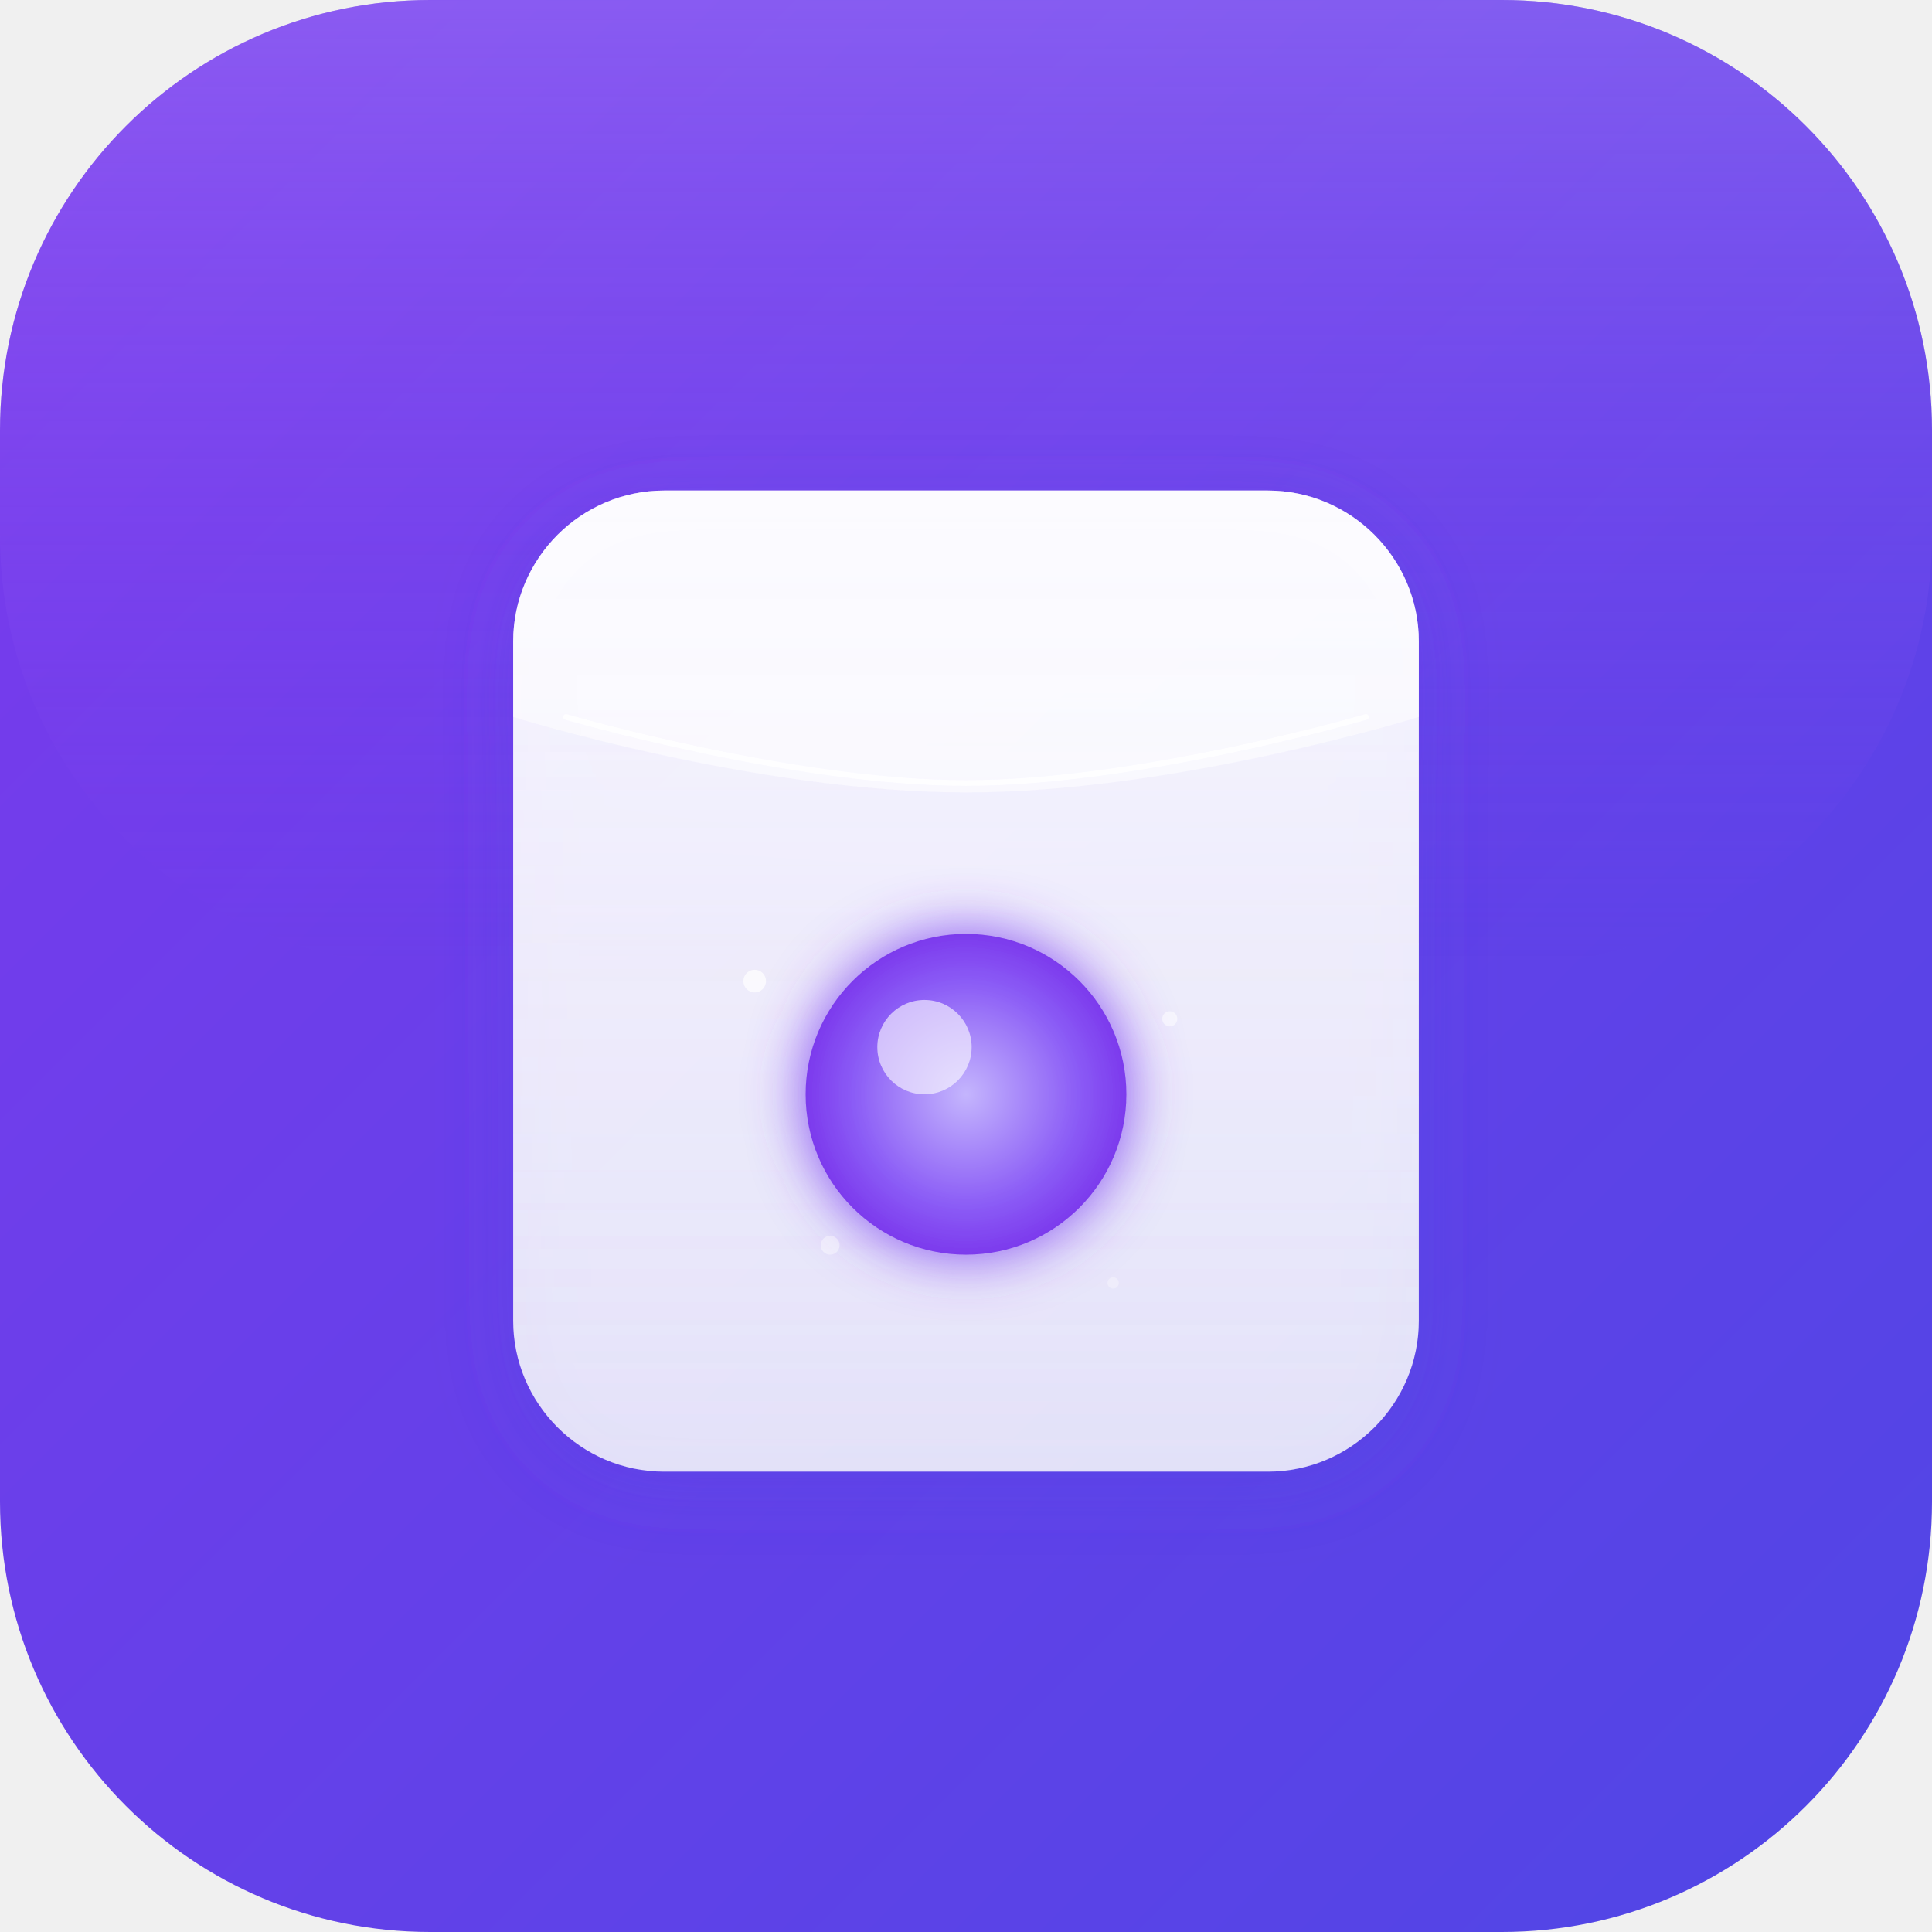
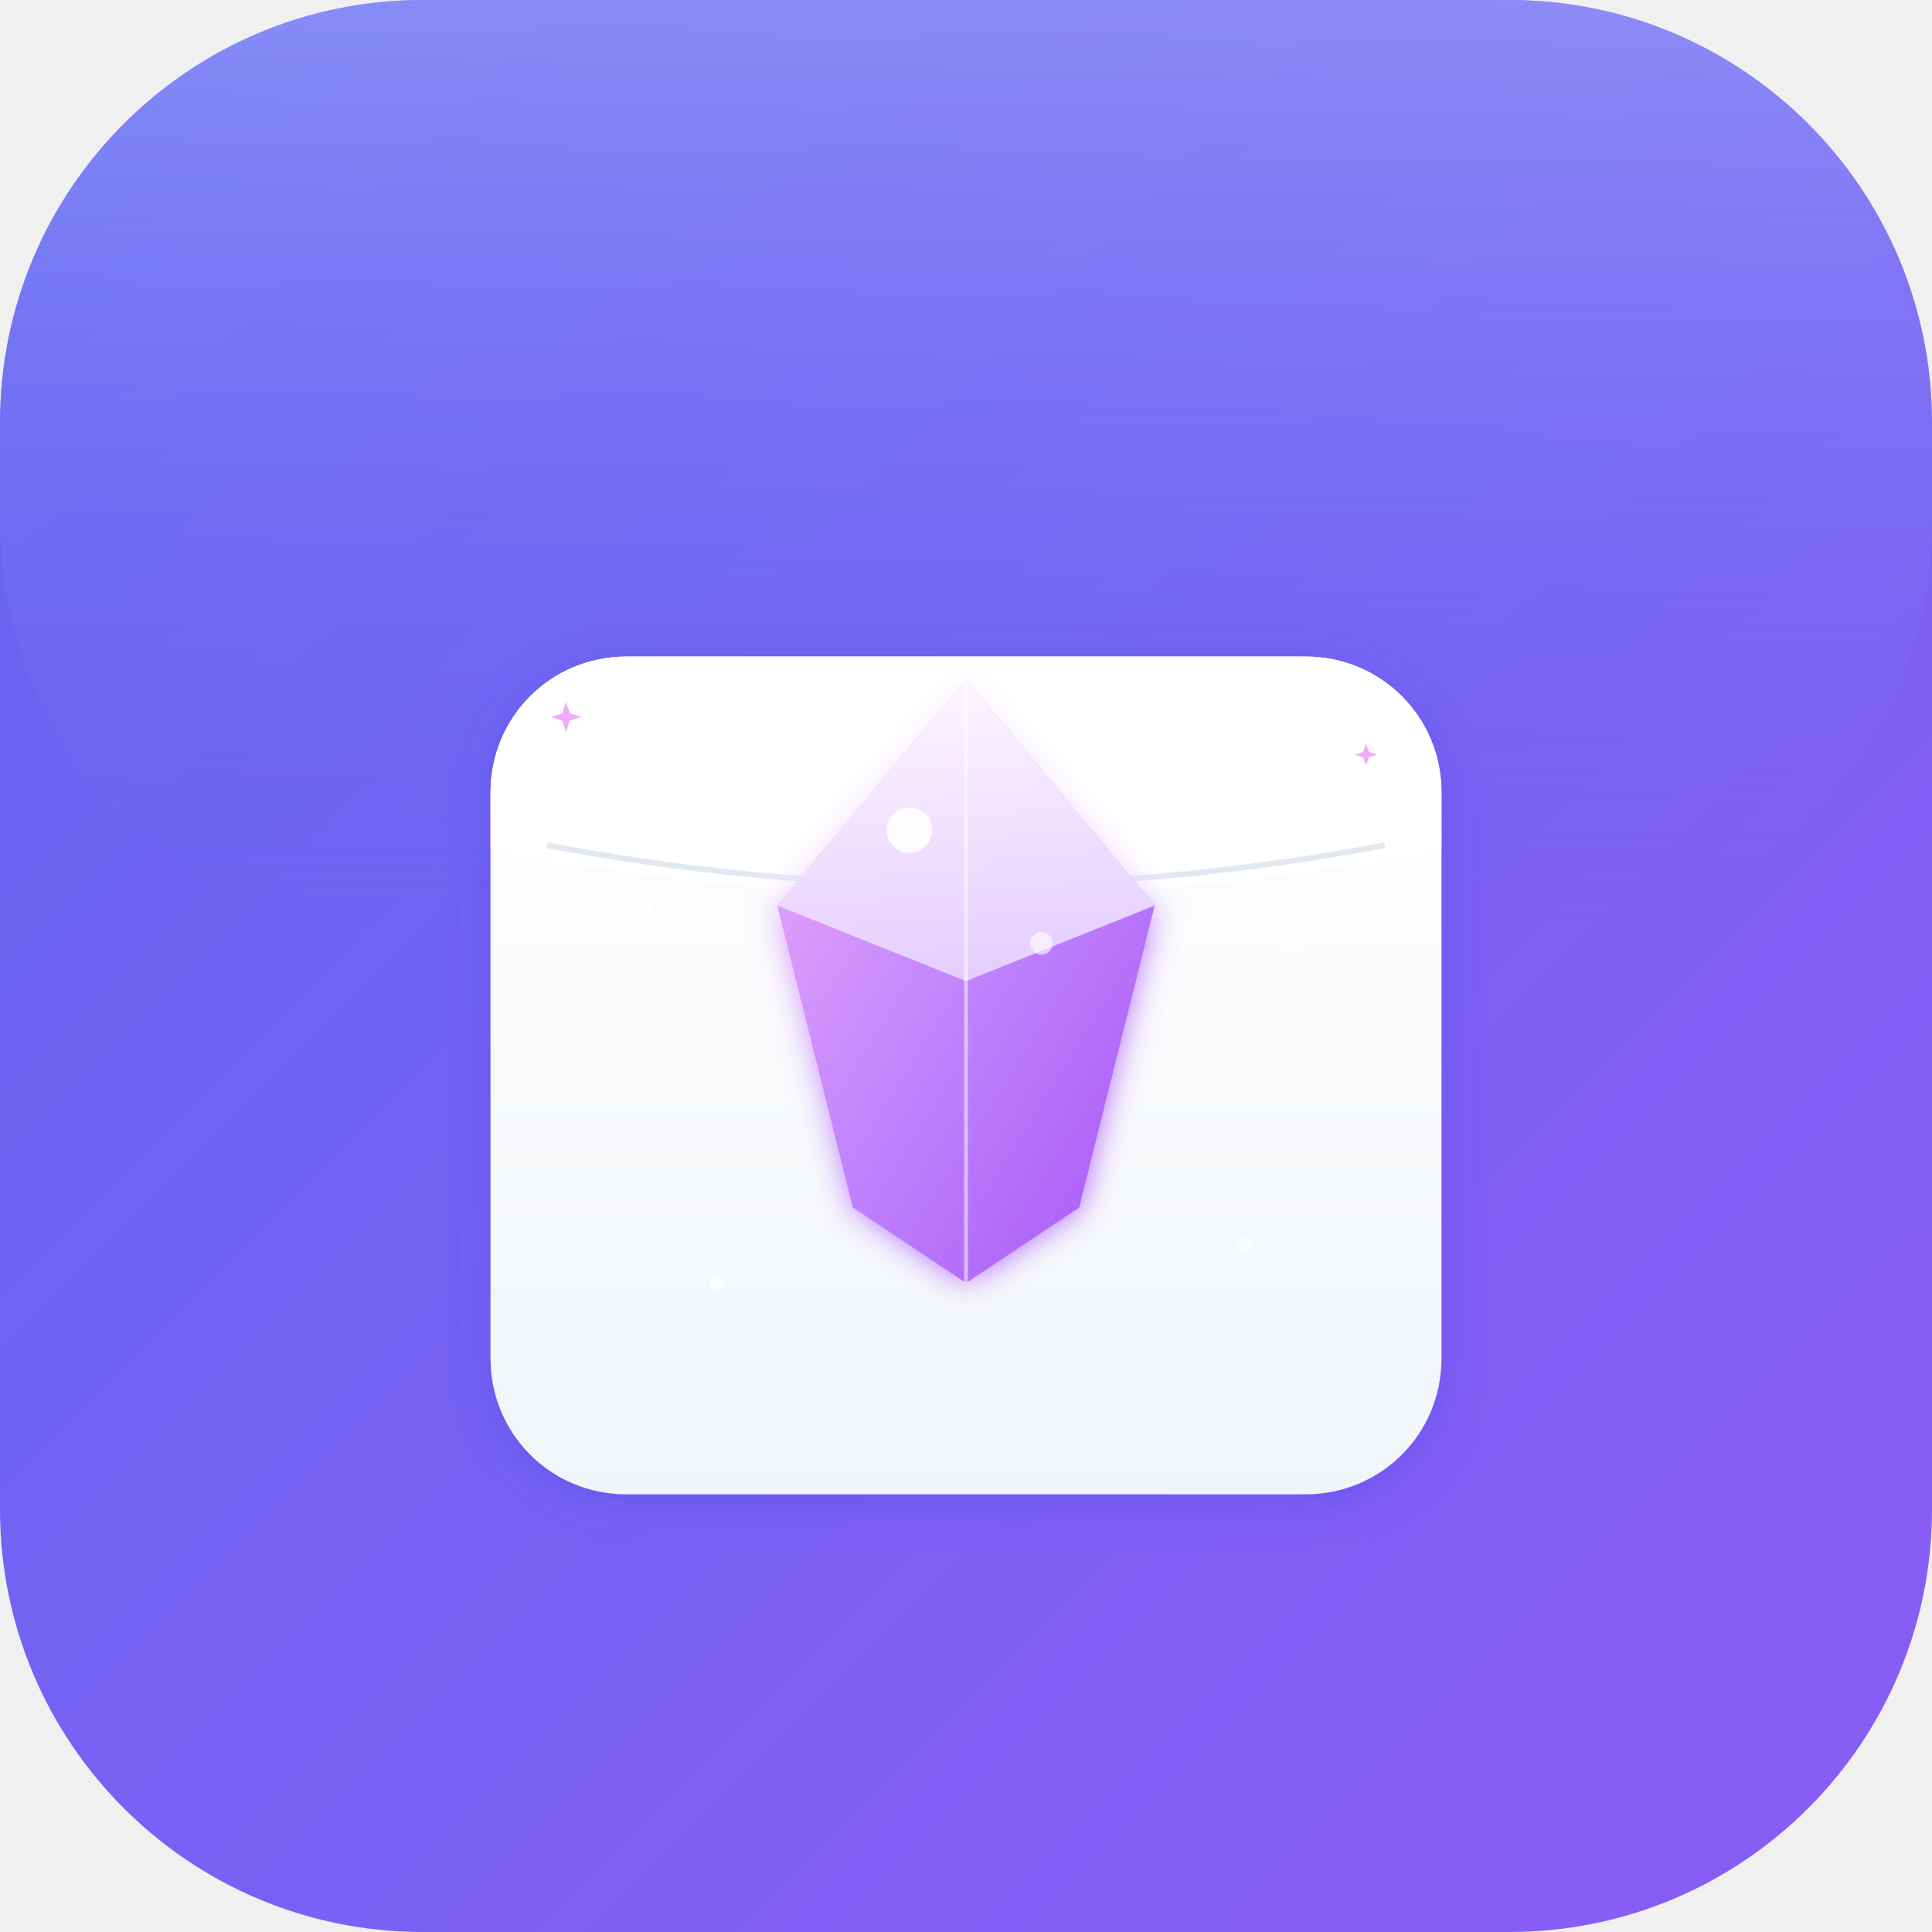
<svg xmlns="http://www.w3.org/2000/svg" width="1024" height="1024" viewBox="0 0 1024 1024" fill="none">
  <defs>
    <linearGradient id="bgGradient" x1="0%" y1="0%" x2="100%" y2="100%">
-       <stop offset="0%" style="stop-color:#7C3AED" />
-       <stop offset="100%" style="stop-color:#4F46E5" />
+       <stop offset="0%" style="stop-color:#6366F1" />
+       <stop offset="100%" style="stop-color:#8B5CF6" />
    </linearGradient>
-     <linearGradient id="innerGlow" x1="0%" y1="0%" x2="0%" y2="100%">
-       <stop offset="0%" style="stop-color:#A78BFA;stop-opacity:0.4" />
-       <stop offset="100%" style="stop-color:#7C3AED;stop-opacity:0" />
+     <linearGradient id="topHighlight" x1="0%" y1="0%" x2="0%" y2="100%">
+       <stop offset="0%" style="stop-color:#A5B4FC;stop-opacity:0.5" />
+       <stop offset="100%" style="stop-color:#6366F1;stop-opacity:0" />
+     </linearGradient>
+     <linearGradient id="crystalGradient" x1="0%" y1="0%" x2="100%" y2="100%">
+       <stop offset="0%" style="stop-color:#F0ABFC" />
+       <stop offset="50%" style="stop-color:#C084FC" />
+       <stop offset="100%" style="stop-color:#A855F7" />
+     </linearGradient>
+     <linearGradient id="crystalInner" x1="0%" y1="0%" x2="0%" y2="100%">
+       <stop offset="0%" style="stop-color:#FFFFFF" />
+       <stop offset="100%" style="stop-color:#E9D5FF" />
    </linearGradient>
    <linearGradient id="pocketGradient" x1="0%" y1="0%" x2="0%" y2="100%">
-       <stop offset="0%" style="stop-color:#FFFFFF;stop-opacity:0.95" />
-       <stop offset="100%" style="stop-color:#F8FAFC;stop-opacity:0.85" />
+       <stop offset="0%" style="stop-color:#FFFFFF" />
+       <stop offset="100%" style="stop-color:#F1F5F9" />
    </linearGradient>
-     <filter id="pocketShadow" x="-20%" y="-20%" width="140%" height="140%">
-       <feDropShadow dx="0" dy="8" stdDeviation="20" flood-color="#4F46E5" flood-opacity="0.3" />
+     <filter id="shadow" x="-20%" y="-20%" width="140%" height="140%">
+       <feDropShadow dx="0" dy="4" stdDeviation="12" flood-color="#4F46E5" flood-opacity="0.4" />
    </filter>
-     <radialGradient id="orbGradient" cx="50%" cy="50%" r="50%">
-       <stop offset="0%" style="stop-color:#C4B5FD" />
-       <stop offset="70%" style="stop-color:#8B5CF6" />
-       <stop offset="100%" style="stop-color:#7C3AED" />
-     </radialGradient>
-     <filter id="orbGlow" x="-50%" y="-50%" width="200%" height="200%">
-       <feGaussianBlur stdDeviation="15" result="blur" />
+     <filter id="crystalGlow" x="-50%" y="-50%" width="200%" height="200%">
+       <feGaussianBlur stdDeviation="8" result="blur" />
      <feMerge>
        <feMergeNode in="blur" />
        <feMergeNode in="SourceGraphic" />
      </feMerge>
    </filter>
  </defs>
-   <rect x="0" y="0" width="1024" height="1024" rx="228" fill="url(#bgGradient)" />
-   <rect x="0" y="0" width="1024" height="512" rx="228" fill="url(#innerGlow)" />
-   <g filter="url(#pocketShadow)">
-     <path d="M272 340              L272 700              C272 744, 308 780, 352 780              L672 780              C716 780, 752 744, 752 700              L752 340              C752 296, 716 260, 672 260              L352 260              C308 260, 272 296, 272 340Z" fill="url(#pocketGradient)" />
-     <path d="M272 380              C272 380, 400 420, 512 420              C624 420, 752 380, 752 380              L752 340              C752 296, 716 260, 672 260              L352 260              C308 260, 272 296, 272 340              Z" fill="white" fill-opacity="0.5" />
-     <path d="M300 380 C300 380, 420 415, 512 415 C604 415, 724 380, 724 380" stroke="white" stroke-width="3" stroke-linecap="round" fill="none" opacity="0.8" />
+   <rect width="1024" height="1024" rx="224" fill="url(#bgGradient)" />
+   <rect width="1024" height="500" rx="224" fill="url(#topHighlight)" />
+   <g filter="url(#shadow)">
+     <path d="M260 420              L260 720              C260 760, 292 792, 332 792              L692 792              C732 792, 764 760, 764 720              L764 420              C764 380, 732 348, 692 348              L332 348              C292 348, 260 380, 260 420Z" fill="url(#pocketGradient)" />
+     <path d="M260 450              Q512 500, 764 450              L764 420              C764 380, 732 348, 692 348              L332 348              C292 348, 260 380, 260 420Z" fill="white" />
+     <path d="M290 448 Q512 490, 734 448" stroke="#E2E8F0" stroke-width="3" fill="none" />
  </g>
-   <g filter="url(#orbGlow)">
-     <circle cx="512" cy="580" r="85" fill="url(#orbGradient)" />
-     <circle cx="490" cy="555" r="25" fill="white" fill-opacity="0.6" />
+   <g filter="url(#crystalGlow)" transform="translate(512, 520)">
+     <path d="M0 -160              L100 -40              L60 120              L0 160              L-60 120              L-100 -40              Z" fill="url(#crystalGradient)" />
+     <path d="M0 -160              L100 -40              L0 0              L-100 -40              Z" fill="url(#crystalInner)" opacity="0.9" />
+     <path d="M0 -160 L0 160" stroke="white" stroke-width="2" opacity="0.5" />
+     <circle cx="-30" cy="-80" r="12" fill="white" opacity="0.9" />
+     <circle cx="40" cy="-20" r="6" fill="white" opacity="0.6" />
  </g>
-   <circle cx="400" cy="520" r="6" fill="white" fill-opacity="0.7" />
-   <circle cx="620" cy="540" r="4" fill="white" fill-opacity="0.5" />
-   <circle cx="440" cy="660" r="5" fill="white" fill-opacity="0.4" />
-   <circle cx="590" cy="680" r="3" fill="white" fill-opacity="0.3" />
+   <g fill="white">
+     <circle cx="340" cy="480" r="6" opacity="0.8" />
+     <circle cx="684" cy="500" r="5" opacity="0.6" />
+     <circle cx="380" cy="680" r="4" opacity="0.5" />
+     <circle cx="660" cy="660" r="4" opacity="0.4" />
+   </g>
+   <g fill="#F0ABFC">
+     <path transform="translate(300, 380) scale(0.4)" d="M0 -20 L5 -5 L20 0 L5 5 L0 20 L-5 5 L-20 0 L-5 -5 Z" />
+     <path transform="translate(724, 400) scale(0.3)" d="M0 -20 L5 -5 L20 0 L5 5 L0 20 L-5 5 L-20 0 L-5 -5 Z" />
+   </g>
</svg>
